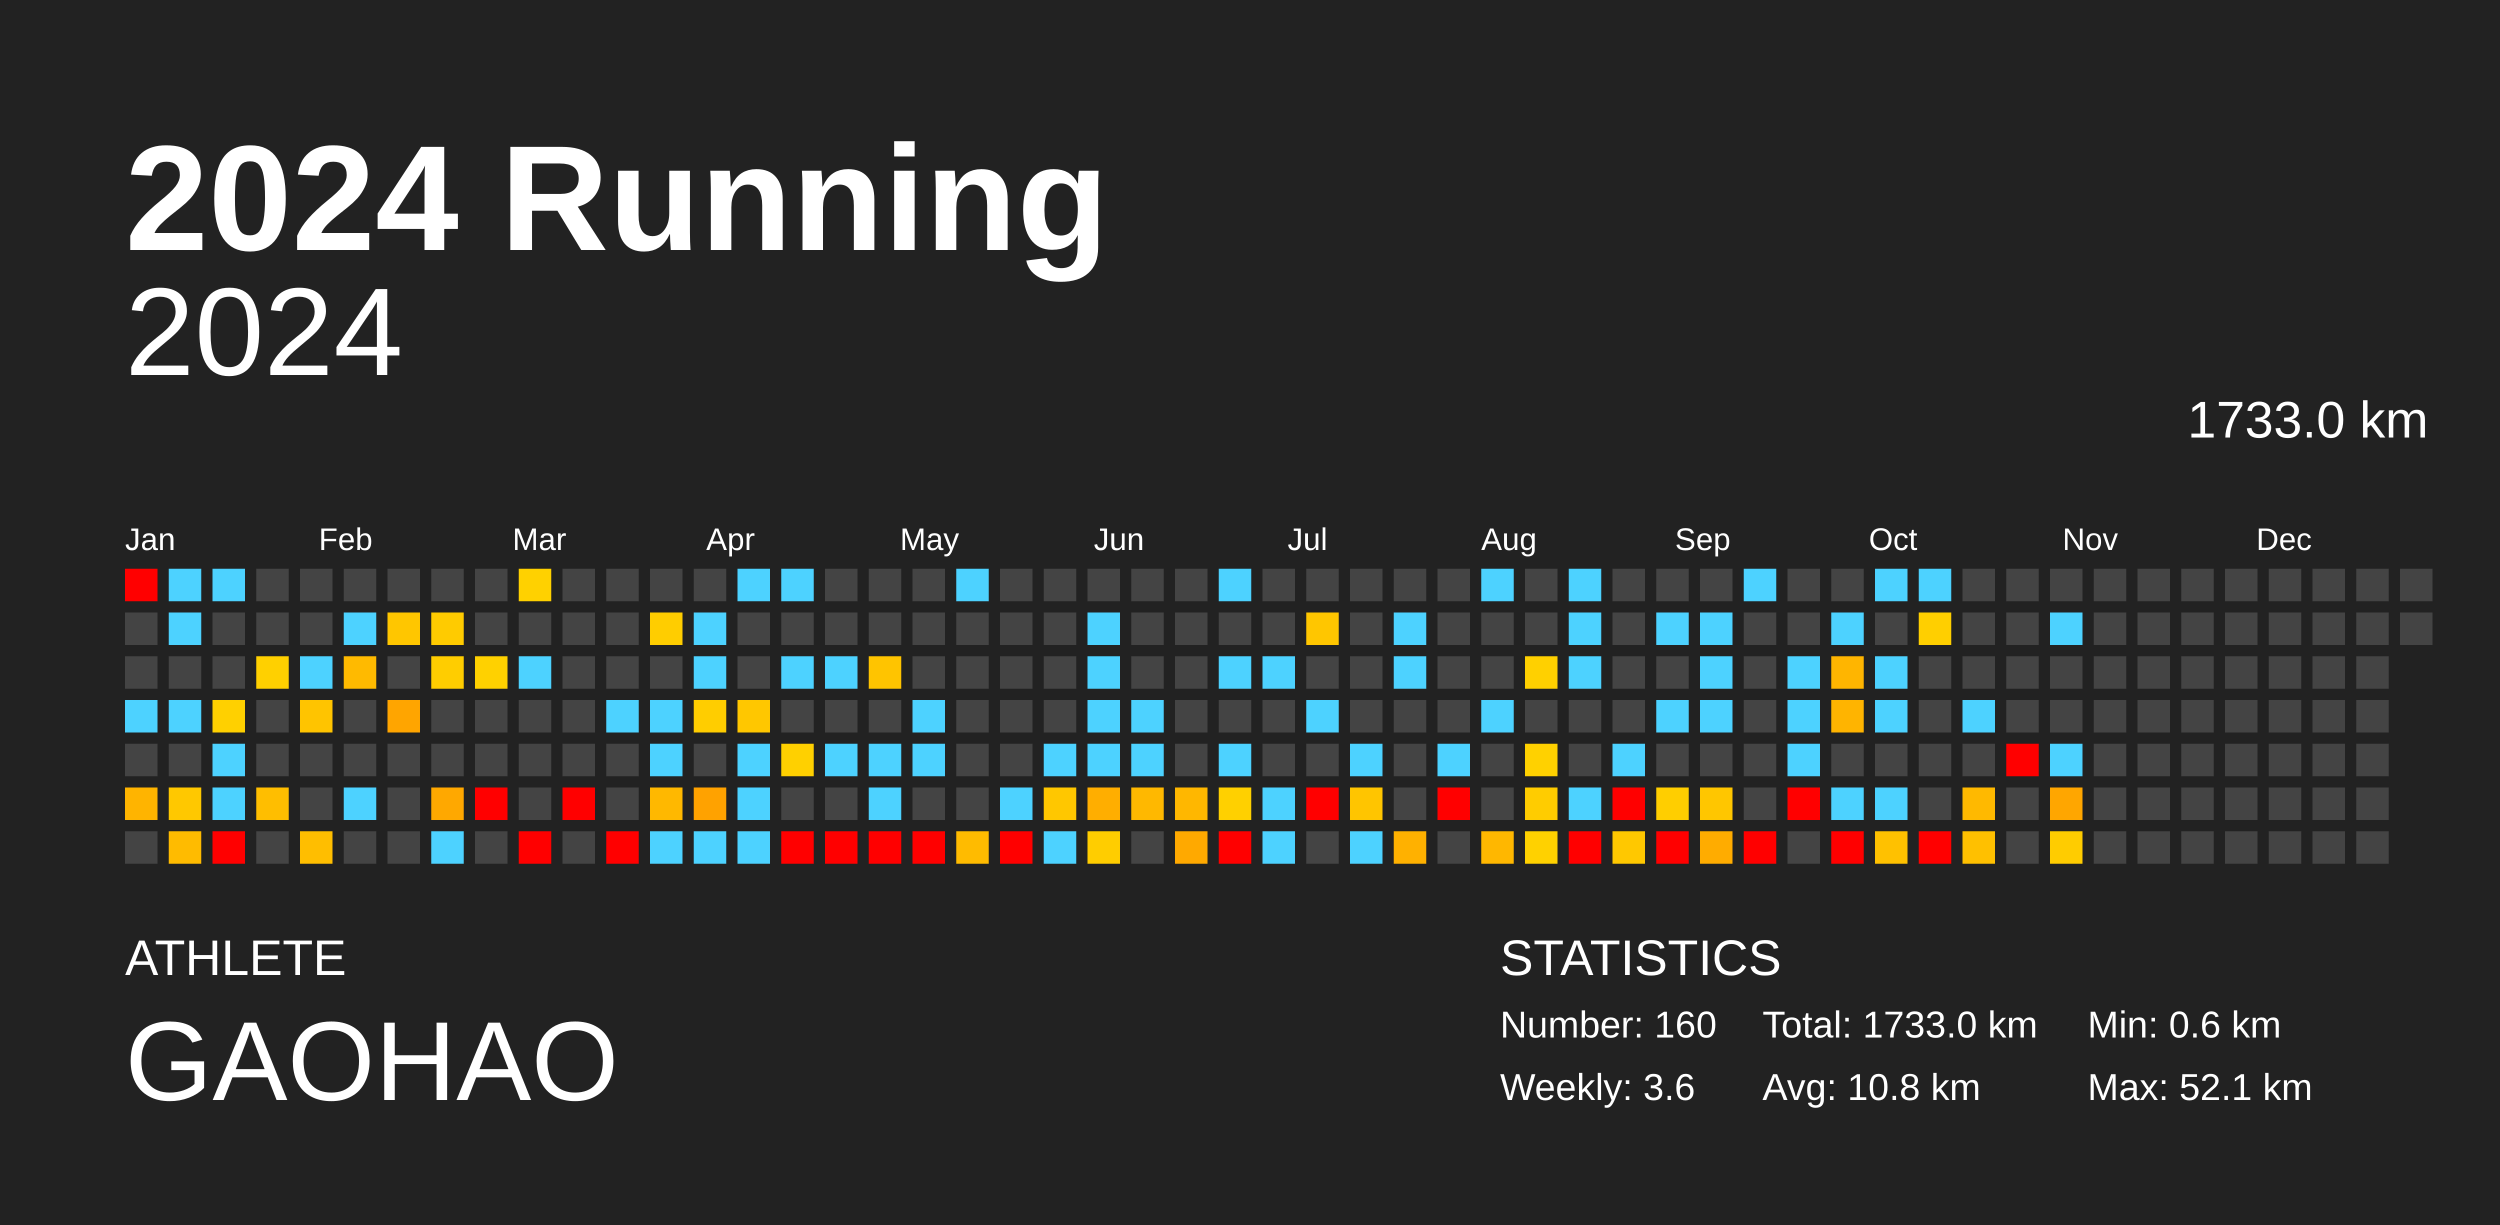
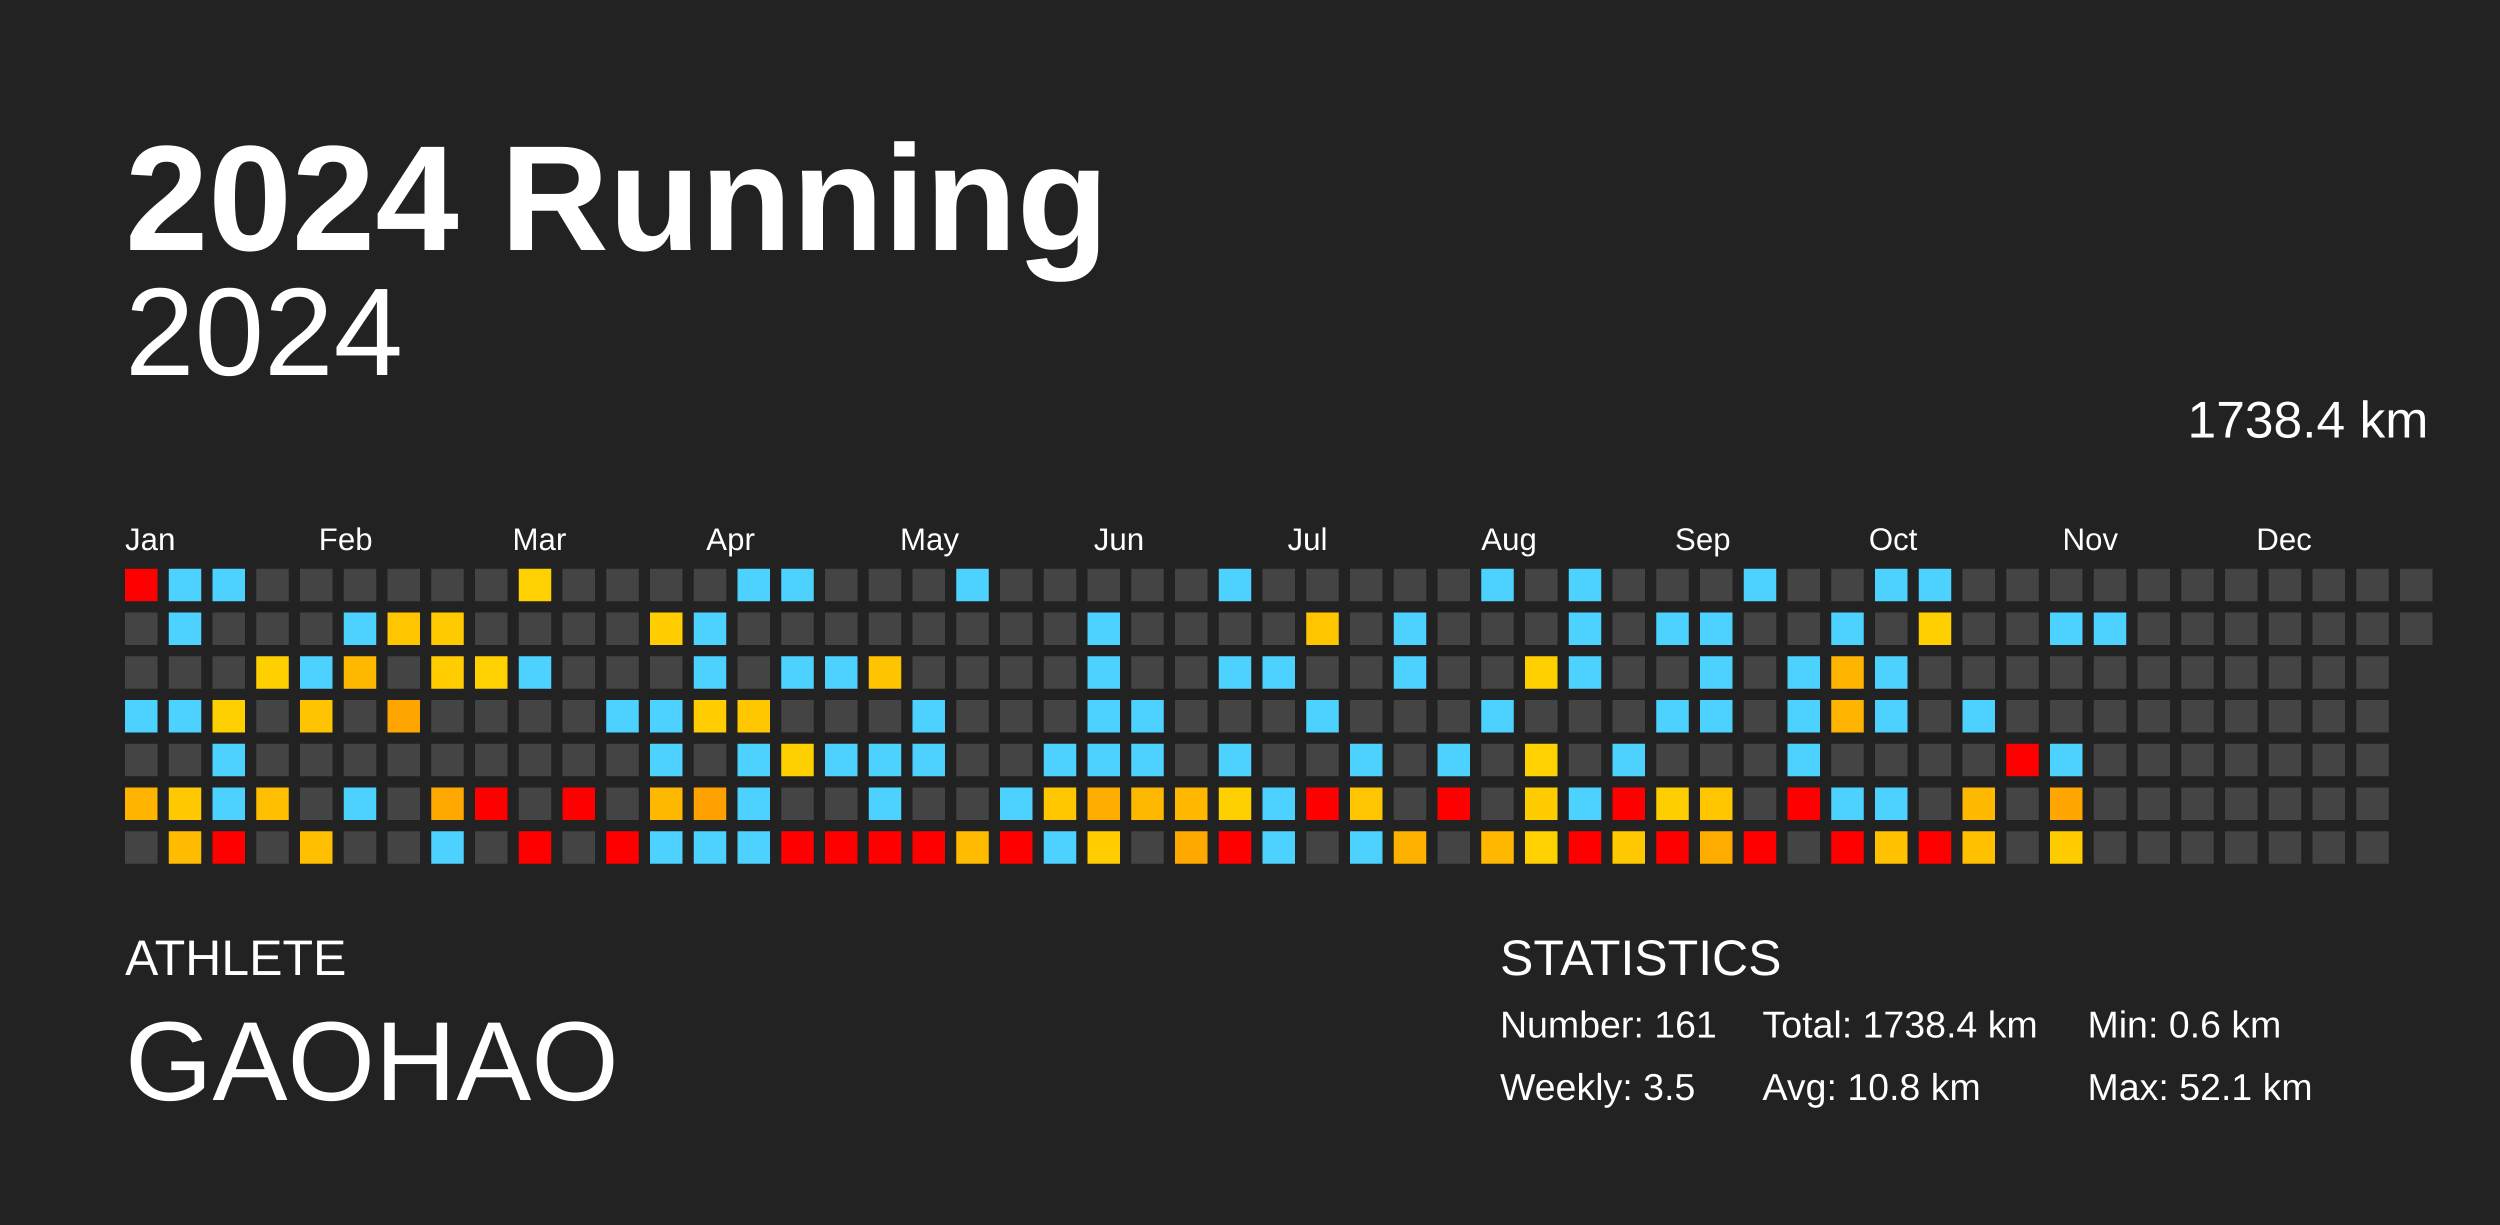
<svg xmlns="http://www.w3.org/2000/svg" baseProfile="full" height="98mm" version="1.1" viewBox="0,0,200,98" width="200mm">
  <defs />
  <rect fill="#222222" height="98" width="200" x="0" y="0" />
  <text fill="#FFFFFF" style="font-size:12px; font-family:Arial; font-weight:bold;" x="10" y="20">2024 Running</text>
  <text fill="#FFFFFF" style="font-size:4px; font-family:Arial" x="10" y="78">ATHLETE</text>
  <text fill="#FFFFFF" style="font-size:9px; font-family:Arial" x="10" y="88">GAOHAO</text>
  <text fill="#FFFFFF" style="font-size:4px; font-family:Arial" x="120" y="78">STATISTICS</text>
-   <text fill="#FFFFFF" style="font-size:3px; font-family:Arial" x="120" y="83">Number: 160</text>
-   <text fill="#FFFFFF" style="font-size:3px; font-family:Arial" x="120" y="88">Weekly: 3.6</text>
-   <text fill="#FFFFFF" style="font-size:3px; font-family:Arial" x="141" y="83">Total: 1733.0 km</text>
+   <text fill="#FFFFFF" style="font-size:3px; font-family:Arial" x="120" y="83">Number: 161</text>
+   <text fill="#FFFFFF" style="font-size:3px; font-family:Arial" x="120" y="88">Weekly: 3.5</text>
+   <text fill="#FFFFFF" style="font-size:3px; font-family:Arial" x="141" y="83">Total: 1738.4 km</text>
  <text fill="#FFFFFF" style="font-size:3px; font-family:Arial" x="141" y="88">Avg: 10.8 km</text>
  <text fill="#FFFFFF" style="font-size:3px; font-family:Arial" x="167" y="83">Min: 0.6 km</text>
  <text fill="#FFFFFF" style="font-size:3px; font-family:Arial" x="167" y="88">Max: 52.1 km</text>
  <text alignment-baseline="hanging" fill="#FFFFFF" style="font-size:10.0px; font-family:Arial;" x="10" y="30">2024</text>
-   <text alignment-baseline="hanging" fill="#FFFFFF" style="font-size:4.125px; font-family:Arial;" x="175" y="35">1733.0 km</text>
+   <text alignment-baseline="hanging" fill="#FFFFFF" style="font-size:4.125px; font-family:Arial;" x="175" y="35">1738.4 km</text>
  <text fill="#FFFFFF" style="font-size:2.5px; font-family:Arial" x="10.0" y="44">Jan</text>
  <text fill="#FFFFFF" style="font-size:2.5px; font-family:Arial" x="25.5" y="44">Feb</text>
  <text fill="#FFFFFF" style="font-size:2.5px; font-family:Arial" x="41.0" y="44">Mar</text>
  <text fill="#FFFFFF" style="font-size:2.5px; font-family:Arial" x="56.5" y="44">Apr</text>
  <text fill="#FFFFFF" style="font-size:2.5px; font-family:Arial" x="72.0" y="44">May</text>
  <text fill="#FFFFFF" style="font-size:2.5px; font-family:Arial" x="87.5" y="44">Jun</text>
  <text fill="#FFFFFF" style="font-size:2.5px; font-family:Arial" x="103.0" y="44">Jul</text>
  <text fill="#FFFFFF" style="font-size:2.5px; font-family:Arial" x="118.5" y="44">Aug</text>
  <text fill="#FFFFFF" style="font-size:2.5px; font-family:Arial" x="134.0" y="44">Sep</text>
  <text fill="#FFFFFF" style="font-size:2.5px; font-family:Arial" x="149.5" y="44">Oct</text>
  <text fill="#FFFFFF" style="font-size:2.5px; font-family:Arial" x="165.0" y="44">Nov</text>
  <text fill="#FFFFFF" style="font-size:2.5px; font-family:Arial" x="180.5" y="44">Dec</text>
  <rect fill="red" height="2.6" width="2.6" x="10.0" y="45.5" />
  <rect fill="#444444" height="2.6" width="2.6" x="10.0" y="49.0" />
  <rect fill="#444444" height="2.6" width="2.6" x="10.0" y="52.5" />
  <rect fill="#4dd2ff" height="2.6" width="2.6" x="10.0" y="56.0" />
  <rect fill="#444444" height="2.6" width="2.6" x="10.0" y="59.5" />
  <rect fill="#ffb400" height="2.6" width="2.6" x="10.0" y="63.0" />
  <rect fill="#444444" height="2.6" width="2.6" x="10.0" y="66.5" />
  <rect fill="#4dd2ff" height="2.6" width="2.6" x="13.5" y="45.5" />
  <rect fill="#4dd2ff" height="2.6" width="2.6" x="13.5" y="49.0" />
  <rect fill="#444444" height="2.6" width="2.6" x="13.5" y="52.5" />
  <rect fill="#4dd2ff" height="2.6" width="2.6" x="13.5" y="56.0" />
  <rect fill="#444444" height="2.6" width="2.6" x="13.5" y="59.5" />
  <rect fill="#ffc800" height="2.6" width="2.6" x="13.5" y="63.0" />
  <rect fill="#ffbb00" height="2.6" width="2.6" x="13.5" y="66.5" />
  <rect fill="#4dd2ff" height="2.6" width="2.6" x="17.0" y="45.5" />
  <rect fill="#444444" height="2.6" width="2.6" x="17.0" y="49.0" />
  <rect fill="#444444" height="2.6" width="2.6" x="17.0" y="52.5" />
  <rect fill="#ffd000" height="2.6" width="2.6" x="17.0" y="56.0" />
  <rect fill="#4dd2ff" height="2.6" width="2.6" x="17.0" y="59.5" />
  <rect fill="#4dd2ff" height="2.6" width="2.6" x="17.0" y="63.0" />
  <rect fill="red" height="2.6" width="2.6" x="17.0" y="66.5" />
  <rect fill="#444444" height="2.6" width="2.6" x="20.5" y="45.5" />
  <rect fill="#444444" height="2.6" width="2.6" x="20.5" y="49.0" />
  <rect fill="#ffd000" height="2.6" width="2.6" x="20.5" y="52.5" />
  <rect fill="#444444" height="2.6" width="2.6" x="20.5" y="56.0" />
  <rect fill="#444444" height="2.6" width="2.6" x="20.5" y="59.5" />
  <rect fill="#ffbe00" height="2.6" width="2.6" x="20.5" y="63.0" />
  <rect fill="#444444" height="2.6" width="2.6" x="20.5" y="66.5" />
  <rect fill="#444444" height="2.6" width="2.6" x="24.0" y="45.5" />
  <rect fill="#444444" height="2.6" width="2.6" x="24.0" y="49.0" />
  <rect fill="#4dd2ff" height="2.6" width="2.6" x="24.0" y="52.5" />
  <rect fill="#ffc400" height="2.6" width="2.6" x="24.0" y="56.0" />
  <rect fill="#444444" height="2.6" width="2.6" x="24.0" y="59.5" />
  <rect fill="#444444" height="2.6" width="2.6" x="24.0" y="63.0" />
  <rect fill="#ffbe00" height="2.6" width="2.6" x="24.0" y="66.5" />
  <rect fill="#444444" height="2.6" width="2.6" x="27.5" y="45.5" />
  <rect fill="#4dd2ff" height="2.6" width="2.6" x="27.5" y="49.0" />
  <rect fill="#ffba00" height="2.6" width="2.6" x="27.5" y="52.5" />
  <rect fill="#444444" height="2.6" width="2.6" x="27.5" y="56.0" />
  <rect fill="#444444" height="2.6" width="2.6" x="27.5" y="59.5" />
  <rect fill="#4dd2ff" height="2.6" width="2.6" x="27.5" y="63.0" />
  <rect fill="#444444" height="2.6" width="2.6" x="27.5" y="66.5" />
  <rect fill="#444444" height="2.6" width="2.6" x="31.0" y="45.5" />
  <rect fill="#ffc600" height="2.6" width="2.6" x="31.0" y="49.0" />
  <rect fill="#444444" height="2.6" width="2.6" x="31.0" y="52.5" />
  <rect fill="#ffa500" height="2.6" width="2.6" x="31.0" y="56.0" />
  <rect fill="#444444" height="2.6" width="2.6" x="31.0" y="59.5" />
  <rect fill="#444444" height="2.6" width="2.6" x="31.0" y="63.0" />
  <rect fill="#444444" height="2.6" width="2.6" x="31.0" y="66.5" />
  <rect fill="#444444" height="2.6" width="2.6" x="34.5" y="45.5" />
  <rect fill="#ffcb00" height="2.6" width="2.6" x="34.5" y="49.0" />
  <rect fill="#ffcd00" height="2.6" width="2.6" x="34.5" y="52.5" />
  <rect fill="#444444" height="2.6" width="2.6" x="34.5" y="56.0" />
  <rect fill="#444444" height="2.6" width="2.6" x="34.5" y="59.5" />
  <rect fill="#ffa800" height="2.6" width="2.6" x="34.5" y="63.0" />
  <rect fill="#4dd2ff" height="2.6" width="2.6" x="34.5" y="66.5" />
  <rect fill="#444444" height="2.6" width="2.6" x="38.0" y="45.5" />
  <rect fill="#444444" height="2.6" width="2.6" x="38.0" y="49.0" />
  <rect fill="#ffd100" height="2.6" width="2.6" x="38.0" y="52.5" />
  <rect fill="#444444" height="2.6" width="2.6" x="38.0" y="56.0" />
  <rect fill="#444444" height="2.6" width="2.6" x="38.0" y="59.5" />
  <rect fill="red" height="2.6" width="2.6" x="38.0" y="63.0" />
  <rect fill="#444444" height="2.6" width="2.6" x="38.0" y="66.5" />
  <rect fill="#ffd100" height="2.6" width="2.6" x="41.5" y="45.5" />
  <rect fill="#444444" height="2.6" width="2.6" x="41.5" y="49.0" />
  <rect fill="#4dd2ff" height="2.6" width="2.6" x="41.5" y="52.5" />
  <rect fill="#444444" height="2.6" width="2.6" x="41.5" y="56.0" />
  <rect fill="#444444" height="2.6" width="2.6" x="41.5" y="59.5" />
  <rect fill="#444444" height="2.6" width="2.6" x="41.5" y="63.0" />
  <rect fill="red" height="2.6" width="2.6" x="41.5" y="66.5" />
  <rect fill="#444444" height="2.6" width="2.6" x="45.0" y="45.5" />
  <rect fill="#444444" height="2.6" width="2.6" x="45.0" y="49.0" />
  <rect fill="#444444" height="2.6" width="2.6" x="45.0" y="52.5" />
  <rect fill="#444444" height="2.6" width="2.6" x="45.0" y="56.0" />
  <rect fill="#444444" height="2.6" width="2.6" x="45.0" y="59.5" />
  <rect fill="red" height="2.6" width="2.6" x="45.0" y="63.0" />
  <rect fill="#444444" height="2.6" width="2.6" x="45.0" y="66.5" />
  <rect fill="#444444" height="2.6" width="2.6" x="48.5" y="45.5" />
  <rect fill="#444444" height="2.6" width="2.6" x="48.5" y="49.0" />
  <rect fill="#444444" height="2.6" width="2.6" x="48.5" y="52.5" />
  <rect fill="#4dd2ff" height="2.6" width="2.6" x="48.5" y="56.0" />
  <rect fill="#444444" height="2.6" width="2.6" x="48.5" y="59.5" />
  <rect fill="#444444" height="2.6" width="2.6" x="48.5" y="63.0" />
  <rect fill="red" height="2.6" width="2.6" x="48.5" y="66.5" />
  <rect fill="#444444" height="2.6" width="2.6" x="52.0" y="45.5" />
  <rect fill="#ffcd00" height="2.6" width="2.6" x="52.0" y="49.0" />
  <rect fill="#444444" height="2.6" width="2.6" x="52.0" y="52.5" />
  <rect fill="#4dd2ff" height="2.6" width="2.6" x="52.0" y="56.0" />
  <rect fill="#4dd2ff" height="2.6" width="2.6" x="52.0" y="59.5" />
  <rect fill="#ffb800" height="2.6" width="2.6" x="52.0" y="63.0" />
  <rect fill="#4dd2ff" height="2.6" width="2.6" x="52.0" y="66.5" />
  <rect fill="#444444" height="2.6" width="2.6" x="55.5" y="45.5" />
  <rect fill="#4dd2ff" height="2.6" width="2.6" x="55.5" y="49.0" />
  <rect fill="#4dd2ff" height="2.6" width="2.6" x="55.5" y="52.5" />
  <rect fill="#ffcd00" height="2.6" width="2.6" x="55.5" y="56.0" />
  <rect fill="#444444" height="2.6" width="2.6" x="55.5" y="59.5" />
  <rect fill="#ffa200" height="2.6" width="2.6" x="55.5" y="63.0" />
  <rect fill="#4dd2ff" height="2.6" width="2.6" x="55.5" y="66.5" />
  <rect fill="#4dd2ff" height="2.6" width="2.6" x="59.0" y="45.5" />
  <rect fill="#444444" height="2.6" width="2.6" x="59.0" y="49.0" />
  <rect fill="#444444" height="2.6" width="2.6" x="59.0" y="52.5" />
  <rect fill="#ffc700" height="2.6" width="2.6" x="59.0" y="56.0" />
  <rect fill="#4dd2ff" height="2.6" width="2.6" x="59.0" y="59.5" />
  <rect fill="#4dd2ff" height="2.6" width="2.6" x="59.0" y="63.0" />
  <rect fill="#4dd2ff" height="2.6" width="2.6" x="59.0" y="66.5" />
  <rect fill="#4dd2ff" height="2.6" width="2.6" x="62.5" y="45.5" />
  <rect fill="#444444" height="2.6" width="2.6" x="62.5" y="49.0" />
  <rect fill="#4dd2ff" height="2.6" width="2.6" x="62.5" y="52.5" />
  <rect fill="#444444" height="2.6" width="2.6" x="62.5" y="56.0" />
  <rect fill="#ffd000" height="2.6" width="2.6" x="62.5" y="59.5" />
  <rect fill="#444444" height="2.6" width="2.6" x="62.5" y="63.0" />
  <rect fill="red" height="2.6" width="2.6" x="62.5" y="66.5" />
  <rect fill="#444444" height="2.6" width="2.6" x="66.0" y="45.5" />
  <rect fill="#444444" height="2.6" width="2.6" x="66.0" y="49.0" />
  <rect fill="#4dd2ff" height="2.6" width="2.6" x="66.0" y="52.5" />
  <rect fill="#444444" height="2.6" width="2.6" x="66.0" y="56.0" />
  <rect fill="#4dd2ff" height="2.6" width="2.6" x="66.0" y="59.5" />
  <rect fill="#444444" height="2.6" width="2.6" x="66.0" y="63.0" />
  <rect fill="red" height="2.6" width="2.6" x="66.0" y="66.5" />
  <rect fill="#444444" height="2.6" width="2.6" x="69.5" y="45.5" />
  <rect fill="#444444" height="2.6" width="2.6" x="69.5" y="49.0" />
  <rect fill="#ffc400" height="2.6" width="2.6" x="69.5" y="52.5" />
  <rect fill="#444444" height="2.6" width="2.6" x="69.5" y="56.0" />
  <rect fill="#4dd2ff" height="2.6" width="2.6" x="69.5" y="59.5" />
  <rect fill="#4dd2ff" height="2.6" width="2.6" x="69.5" y="63.0" />
  <rect fill="red" height="2.6" width="2.6" x="69.5" y="66.5" />
  <rect fill="#444444" height="2.6" width="2.6" x="73.0" y="45.5" />
  <rect fill="#444444" height="2.6" width="2.6" x="73.0" y="49.0" />
  <rect fill="#444444" height="2.6" width="2.6" x="73.0" y="52.5" />
  <rect fill="#4dd2ff" height="2.6" width="2.6" x="73.0" y="56.0" />
  <rect fill="#4dd2ff" height="2.6" width="2.6" x="73.0" y="59.5" />
  <rect fill="#444444" height="2.6" width="2.6" x="73.0" y="63.0" />
  <rect fill="red" height="2.6" width="2.6" x="73.0" y="66.5" />
  <rect fill="#4dd2ff" height="2.6" width="2.6" x="76.5" y="45.5" />
  <rect fill="#444444" height="2.6" width="2.6" x="76.5" y="49.0" />
  <rect fill="#444444" height="2.6" width="2.6" x="76.5" y="52.5" />
  <rect fill="#444444" height="2.6" width="2.6" x="76.5" y="56.0" />
  <rect fill="#444444" height="2.6" width="2.6" x="76.5" y="59.5" />
  <rect fill="#444444" height="2.6" width="2.6" x="76.5" y="63.0" />
  <rect fill="#ffbb00" height="2.6" width="2.6" x="76.5" y="66.5" />
  <rect fill="#444444" height="2.6" width="2.6" x="80.0" y="45.5" />
  <rect fill="#444444" height="2.6" width="2.6" x="80.0" y="49.0" />
  <rect fill="#444444" height="2.6" width="2.6" x="80.0" y="52.5" />
  <rect fill="#444444" height="2.6" width="2.6" x="80.0" y="56.0" />
  <rect fill="#444444" height="2.6" width="2.6" x="80.0" y="59.5" />
  <rect fill="#4dd2ff" height="2.6" width="2.6" x="80.0" y="63.0" />
  <rect fill="red" height="2.6" width="2.6" x="80.0" y="66.5" />
  <rect fill="#444444" height="2.6" width="2.6" x="83.5" y="45.5" />
  <rect fill="#444444" height="2.6" width="2.6" x="83.5" y="49.0" />
  <rect fill="#444444" height="2.6" width="2.6" x="83.5" y="52.5" />
  <rect fill="#444444" height="2.6" width="2.6" x="83.5" y="56.0" />
  <rect fill="#4dd2ff" height="2.6" width="2.6" x="83.5" y="59.5" />
  <rect fill="#ffc700" height="2.6" width="2.6" x="83.5" y="63.0" />
  <rect fill="#4dd2ff" height="2.6" width="2.6" x="83.5" y="66.5" />
  <rect fill="#444444" height="2.6" width="2.6" x="87.0" y="45.5" />
  <rect fill="#4dd2ff" height="2.6" width="2.6" x="87.0" y="49.0" />
  <rect fill="#4dd2ff" height="2.6" width="2.6" x="87.0" y="52.5" />
  <rect fill="#4dd2ff" height="2.6" width="2.6" x="87.0" y="56.0" />
  <rect fill="#4dd2ff" height="2.6" width="2.6" x="87.0" y="59.5" />
  <rect fill="#ffae00" height="2.6" width="2.6" x="87.0" y="63.0" />
  <rect fill="#ffcd00" height="2.6" width="2.6" x="87.0" y="66.5" />
  <rect fill="#444444" height="2.6" width="2.6" x="90.5" y="45.5" />
  <rect fill="#444444" height="2.6" width="2.6" x="90.5" y="49.0" />
  <rect fill="#444444" height="2.6" width="2.6" x="90.5" y="52.5" />
  <rect fill="#4dd2ff" height="2.6" width="2.6" x="90.5" y="56.0" />
  <rect fill="#4dd2ff" height="2.6" width="2.6" x="90.5" y="59.5" />
  <rect fill="#ffb800" height="2.6" width="2.6" x="90.5" y="63.0" />
  <rect fill="#444444" height="2.6" width="2.6" x="90.5" y="66.5" />
  <rect fill="#444444" height="2.6" width="2.6" x="94.0" y="45.5" />
  <rect fill="#444444" height="2.6" width="2.6" x="94.0" y="49.0" />
  <rect fill="#444444" height="2.6" width="2.6" x="94.0" y="52.5" />
  <rect fill="#444444" height="2.6" width="2.6" x="94.0" y="56.0" />
  <rect fill="#444444" height="2.6" width="2.6" x="94.0" y="59.5" />
  <rect fill="#ffb700" height="2.6" width="2.6" x="94.0" y="63.0" />
  <rect fill="#ffa900" height="2.6" width="2.6" x="94.0" y="66.5" />
  <rect fill="#4dd2ff" height="2.6" width="2.6" x="97.5" y="45.5" />
  <rect fill="#444444" height="2.6" width="2.6" x="97.5" y="49.0" />
  <rect fill="#4dd2ff" height="2.6" width="2.6" x="97.5" y="52.5" />
  <rect fill="#444444" height="2.6" width="2.6" x="97.5" y="56.0" />
  <rect fill="#4dd2ff" height="2.6" width="2.6" x="97.5" y="59.5" />
  <rect fill="#ffd000" height="2.6" width="2.6" x="97.5" y="63.0" />
  <rect fill="red" height="2.6" width="2.6" x="97.5" y="66.5" />
  <rect fill="#444444" height="2.6" width="2.6" x="101.0" y="45.5" />
  <rect fill="#444444" height="2.6" width="2.6" x="101.0" y="49.0" />
  <rect fill="#4dd2ff" height="2.6" width="2.6" x="101.0" y="52.5" />
  <rect fill="#444444" height="2.6" width="2.6" x="101.0" y="56.0" />
  <rect fill="#444444" height="2.6" width="2.6" x="101.0" y="59.5" />
  <rect fill="#4dd2ff" height="2.6" width="2.6" x="101.0" y="63.0" />
  <rect fill="#4dd2ff" height="2.6" width="2.6" x="101.0" y="66.5" />
  <rect fill="#444444" height="2.6" width="2.6" x="104.5" y="45.5" />
  <rect fill="#ffc600" height="2.6" width="2.6" x="104.5" y="49.0" />
  <rect fill="#444444" height="2.6" width="2.6" x="104.5" y="52.5" />
  <rect fill="#4dd2ff" height="2.6" width="2.6" x="104.5" y="56.0" />
  <rect fill="#444444" height="2.6" width="2.6" x="104.5" y="59.5" />
  <rect fill="red" height="2.6" width="2.6" x="104.5" y="63.0" />
  <rect fill="#444444" height="2.6" width="2.6" x="104.5" y="66.5" />
  <rect fill="#444444" height="2.6" width="2.6" x="108.0" y="45.5" />
  <rect fill="#444444" height="2.6" width="2.6" x="108.0" y="49.0" />
  <rect fill="#444444" height="2.6" width="2.6" x="108.0" y="52.5" />
  <rect fill="#444444" height="2.6" width="2.6" x="108.0" y="56.0" />
  <rect fill="#4dd2ff" height="2.6" width="2.6" x="108.0" y="59.5" />
  <rect fill="#ffc500" height="2.6" width="2.6" x="108.0" y="63.0" />
  <rect fill="#4dd2ff" height="2.6" width="2.6" x="108.0" y="66.5" />
  <rect fill="#444444" height="2.6" width="2.6" x="111.5" y="45.5" />
  <rect fill="#4dd2ff" height="2.6" width="2.6" x="111.5" y="49.0" />
  <rect fill="#4dd2ff" height="2.6" width="2.6" x="111.5" y="52.5" />
  <rect fill="#444444" height="2.6" width="2.6" x="111.5" y="56.0" />
  <rect fill="#444444" height="2.6" width="2.6" x="111.5" y="59.5" />
  <rect fill="#444444" height="2.6" width="2.6" x="111.5" y="63.0" />
  <rect fill="#ffb100" height="2.6" width="2.6" x="111.5" y="66.5" />
  <rect fill="#444444" height="2.6" width="2.6" x="115.0" y="45.5" />
  <rect fill="#444444" height="2.6" width="2.6" x="115.0" y="49.0" />
  <rect fill="#444444" height="2.6" width="2.6" x="115.0" y="52.5" />
  <rect fill="#444444" height="2.6" width="2.6" x="115.0" y="56.0" />
  <rect fill="#4dd2ff" height="2.6" width="2.6" x="115.0" y="59.5" />
  <rect fill="red" height="2.6" width="2.6" x="115.0" y="63.0" />
  <rect fill="#444444" height="2.6" width="2.6" x="115.0" y="66.5" />
  <rect fill="#4dd2ff" height="2.6" width="2.6" x="118.5" y="45.5" />
  <rect fill="#444444" height="2.6" width="2.6" x="118.5" y="49.0" />
  <rect fill="#444444" height="2.6" width="2.6" x="118.5" y="52.5" />
  <rect fill="#4dd2ff" height="2.6" width="2.6" x="118.5" y="56.0" />
  <rect fill="#444444" height="2.6" width="2.6" x="118.5" y="59.5" />
  <rect fill="#444444" height="2.6" width="2.6" x="118.5" y="63.0" />
  <rect fill="#ffb700" height="2.6" width="2.6" x="118.5" y="66.5" />
  <rect fill="#444444" height="2.6" width="2.6" x="122.0" y="45.5" />
  <rect fill="#444444" height="2.6" width="2.6" x="122.0" y="49.0" />
  <rect fill="#ffd000" height="2.6" width="2.6" x="122.0" y="52.5" />
  <rect fill="#444444" height="2.6" width="2.6" x="122.0" y="56.0" />
  <rect fill="#ffd100" height="2.6" width="2.6" x="122.0" y="59.5" />
  <rect fill="#ffcc00" height="2.6" width="2.6" x="122.0" y="63.0" />
  <rect fill="#ffd100" height="2.6" width="2.6" x="122.0" y="66.5" />
  <rect fill="#4dd2ff" height="2.6" width="2.6" x="125.5" y="45.5" />
  <rect fill="#4dd2ff" height="2.6" width="2.6" x="125.5" y="49.0" />
  <rect fill="#4dd2ff" height="2.6" width="2.6" x="125.5" y="52.5" />
  <rect fill="#444444" height="2.6" width="2.6" x="125.5" y="56.0" />
  <rect fill="#444444" height="2.6" width="2.6" x="125.5" y="59.5" />
  <rect fill="#4dd2ff" height="2.6" width="2.6" x="125.5" y="63.0" />
  <rect fill="red" height="2.6" width="2.6" x="125.5" y="66.5" />
  <rect fill="#444444" height="2.6" width="2.6" x="129.0" y="45.5" />
  <rect fill="#444444" height="2.6" width="2.6" x="129.0" y="49.0" />
  <rect fill="#444444" height="2.6" width="2.6" x="129.0" y="52.5" />
  <rect fill="#444444" height="2.6" width="2.6" x="129.0" y="56.0" />
  <rect fill="#4dd2ff" height="2.6" width="2.6" x="129.0" y="59.5" />
  <rect fill="red" height="2.6" width="2.6" x="129.0" y="63.0" />
  <rect fill="#ffc800" height="2.6" width="2.6" x="129.0" y="66.5" />
  <rect fill="#444444" height="2.6" width="2.6" x="132.5" y="45.5" />
  <rect fill="#4dd2ff" height="2.6" width="2.6" x="132.5" y="49.0" />
  <rect fill="#444444" height="2.6" width="2.6" x="132.5" y="52.5" />
  <rect fill="#4dd2ff" height="2.6" width="2.6" x="132.5" y="56.0" />
  <rect fill="#444444" height="2.6" width="2.6" x="132.5" y="59.5" />
  <rect fill="#ffce00" height="2.6" width="2.6" x="132.5" y="63.0" />
  <rect fill="red" height="2.6" width="2.6" x="132.5" y="66.5" />
  <rect fill="#444444" height="2.6" width="2.6" x="136.0" y="45.5" />
  <rect fill="#4dd2ff" height="2.6" width="2.6" x="136.0" y="49.0" />
  <rect fill="#4dd2ff" height="2.6" width="2.6" x="136.0" y="52.5" />
  <rect fill="#4dd2ff" height="2.6" width="2.6" x="136.0" y="56.0" />
  <rect fill="#444444" height="2.6" width="2.6" x="136.0" y="59.5" />
  <rect fill="#ffc600" height="2.6" width="2.6" x="136.0" y="63.0" />
  <rect fill="#ffac00" height="2.6" width="2.6" x="136.0" y="66.5" />
  <rect fill="#4dd2ff" height="2.6" width="2.6" x="139.5" y="45.5" />
  <rect fill="#444444" height="2.6" width="2.6" x="139.5" y="49.0" />
  <rect fill="#444444" height="2.6" width="2.6" x="139.5" y="52.5" />
  <rect fill="#444444" height="2.6" width="2.6" x="139.5" y="56.0" />
  <rect fill="#444444" height="2.6" width="2.6" x="139.5" y="59.5" />
  <rect fill="#444444" height="2.6" width="2.6" x="139.5" y="63.0" />
  <rect fill="red" height="2.6" width="2.6" x="139.5" y="66.5" />
  <rect fill="#444444" height="2.6" width="2.6" x="143.0" y="45.5" />
  <rect fill="#444444" height="2.6" width="2.6" x="143.0" y="49.0" />
  <rect fill="#4dd2ff" height="2.6" width="2.6" x="143.0" y="52.5" />
  <rect fill="#4dd2ff" height="2.6" width="2.6" x="143.0" y="56.0" />
  <rect fill="#4dd2ff" height="2.6" width="2.6" x="143.0" y="59.5" />
  <rect fill="red" height="2.6" width="2.6" x="143.0" y="63.0" />
  <rect fill="#444444" height="2.6" width="2.6" x="143.0" y="66.5" />
  <rect fill="#444444" height="2.6" width="2.6" x="146.5" y="45.5" />
  <rect fill="#4dd2ff" height="2.6" width="2.6" x="146.5" y="49.0" />
  <rect fill="#ffb500" height="2.6" width="2.6" x="146.5" y="52.5" />
  <rect fill="#ffb400" height="2.6" width="2.6" x="146.5" y="56.0" />
  <rect fill="#444444" height="2.6" width="2.6" x="146.5" y="59.5" />
  <rect fill="#4dd2ff" height="2.6" width="2.6" x="146.5" y="63.0" />
  <rect fill="red" height="2.6" width="2.6" x="146.5" y="66.5" />
  <rect fill="#4dd2ff" height="2.6" width="2.6" x="150.0" y="45.5" />
  <rect fill="#444444" height="2.6" width="2.6" x="150.0" y="49.0" />
  <rect fill="#4dd2ff" height="2.6" width="2.6" x="150.0" y="52.5" />
  <rect fill="#4dd2ff" height="2.6" width="2.6" x="150.0" y="56.0" />
  <rect fill="#444444" height="2.6" width="2.6" x="150.0" y="59.5" />
  <rect fill="#4dd2ff" height="2.6" width="2.6" x="150.0" y="63.0" />
  <rect fill="#ffc100" height="2.6" width="2.6" x="150.0" y="66.5" />
  <rect fill="#4dd2ff" height="2.6" width="2.6" x="153.5" y="45.5" />
  <rect fill="#ffcf00" height="2.6" width="2.6" x="153.5" y="49.0" />
  <rect fill="#444444" height="2.6" width="2.6" x="153.5" y="52.5" />
  <rect fill="#444444" height="2.6" width="2.6" x="153.5" y="56.0" />
  <rect fill="#444444" height="2.6" width="2.6" x="153.5" y="59.5" />
  <rect fill="#444444" height="2.6" width="2.6" x="153.5" y="63.0" />
  <rect fill="red" height="2.6" width="2.6" x="153.5" y="66.5" />
  <rect fill="#444444" height="2.6" width="2.6" x="157.0" y="45.5" />
  <rect fill="#444444" height="2.6" width="2.6" x="157.0" y="49.0" />
  <rect fill="#444444" height="2.6" width="2.6" x="157.0" y="52.5" />
  <rect fill="#4dd2ff" height="2.6" width="2.6" x="157.0" y="56.0" />
  <rect fill="#444444" height="2.6" width="2.6" x="157.0" y="59.5" />
  <rect fill="#ffb900" height="2.6" width="2.6" x="157.0" y="63.0" />
  <rect fill="#ffc000" height="2.6" width="2.6" x="157.0" y="66.5" />
  <rect fill="#444444" height="2.6" width="2.6" x="160.5" y="45.5" />
  <rect fill="#444444" height="2.6" width="2.6" x="160.5" y="49.0" />
  <rect fill="#444444" height="2.6" width="2.6" x="160.5" y="52.5" />
  <rect fill="#444444" height="2.6" width="2.6" x="160.5" y="56.0" />
  <rect fill="red" height="2.6" width="2.6" x="160.5" y="59.5" />
  <rect fill="#444444" height="2.6" width="2.6" x="160.5" y="63.0" />
  <rect fill="#444444" height="2.6" width="2.6" x="160.5" y="66.5" />
  <rect fill="#444444" height="2.6" width="2.6" x="164.0" y="45.5" />
  <rect fill="#4dd2ff" height="2.6" width="2.6" x="164.0" y="49.0" />
  <rect fill="#444444" height="2.6" width="2.6" x="164.0" y="52.5" />
  <rect fill="#444444" height="2.6" width="2.6" x="164.0" y="56.0" />
  <rect fill="#4dd2ff" height="2.6" width="2.6" x="164.0" y="59.5" />
  <rect fill="#ffa600" height="2.6" width="2.6" x="164.0" y="63.0" />
  <rect fill="#ffcc00" height="2.6" width="2.6" x="164.0" y="66.5" />
  <rect fill="#444444" height="2.6" width="2.6" x="167.5" y="45.5" />
-   <rect fill="#444444" height="2.6" width="2.6" x="167.5" y="49.0" />
+   <rect fill="#4dd2ff" height="2.6" width="2.6" x="167.5" y="49.0" />
  <rect fill="#444444" height="2.6" width="2.6" x="167.5" y="52.5" />
  <rect fill="#444444" height="2.6" width="2.6" x="167.5" y="56.0" />
  <rect fill="#444444" height="2.6" width="2.6" x="167.5" y="59.5" />
  <rect fill="#444444" height="2.6" width="2.6" x="167.5" y="63.0" />
  <rect fill="#444444" height="2.6" width="2.6" x="167.5" y="66.5" />
  <rect fill="#444444" height="2.6" width="2.6" x="171.0" y="45.5" />
  <rect fill="#444444" height="2.6" width="2.6" x="171.0" y="49.0" />
  <rect fill="#444444" height="2.6" width="2.6" x="171.0" y="52.5" />
  <rect fill="#444444" height="2.6" width="2.6" x="171.0" y="56.0" />
  <rect fill="#444444" height="2.6" width="2.6" x="171.0" y="59.5" />
  <rect fill="#444444" height="2.6" width="2.6" x="171.0" y="63.0" />
  <rect fill="#444444" height="2.6" width="2.6" x="171.0" y="66.5" />
  <rect fill="#444444" height="2.6" width="2.6" x="174.5" y="45.5" />
  <rect fill="#444444" height="2.6" width="2.6" x="174.5" y="49.0" />
  <rect fill="#444444" height="2.6" width="2.6" x="174.5" y="52.5" />
  <rect fill="#444444" height="2.6" width="2.6" x="174.5" y="56.0" />
  <rect fill="#444444" height="2.6" width="2.6" x="174.5" y="59.5" />
  <rect fill="#444444" height="2.6" width="2.6" x="174.5" y="63.0" />
  <rect fill="#444444" height="2.6" width="2.6" x="174.5" y="66.5" />
  <rect fill="#444444" height="2.6" width="2.6" x="178.0" y="45.5" />
  <rect fill="#444444" height="2.6" width="2.6" x="178.0" y="49.0" />
  <rect fill="#444444" height="2.6" width="2.6" x="178.0" y="52.5" />
  <rect fill="#444444" height="2.6" width="2.6" x="178.0" y="56.0" />
  <rect fill="#444444" height="2.6" width="2.6" x="178.0" y="59.5" />
  <rect fill="#444444" height="2.6" width="2.6" x="178.0" y="63.0" />
  <rect fill="#444444" height="2.6" width="2.6" x="178.0" y="66.5" />
  <rect fill="#444444" height="2.6" width="2.6" x="181.5" y="45.5" />
  <rect fill="#444444" height="2.6" width="2.6" x="181.5" y="49.0" />
  <rect fill="#444444" height="2.6" width="2.6" x="181.5" y="52.5" />
  <rect fill="#444444" height="2.6" width="2.6" x="181.5" y="56.0" />
  <rect fill="#444444" height="2.6" width="2.6" x="181.5" y="59.5" />
  <rect fill="#444444" height="2.6" width="2.6" x="181.5" y="63.0" />
  <rect fill="#444444" height="2.6" width="2.6" x="181.5" y="66.5" />
  <rect fill="#444444" height="2.6" width="2.6" x="185.0" y="45.5" />
  <rect fill="#444444" height="2.6" width="2.6" x="185.0" y="49.0" />
  <rect fill="#444444" height="2.6" width="2.6" x="185.0" y="52.5" />
  <rect fill="#444444" height="2.6" width="2.6" x="185.0" y="56.0" />
  <rect fill="#444444" height="2.6" width="2.6" x="185.0" y="59.5" />
  <rect fill="#444444" height="2.6" width="2.6" x="185.0" y="63.0" />
  <rect fill="#444444" height="2.6" width="2.6" x="185.0" y="66.5" />
  <rect fill="#444444" height="2.6" width="2.6" x="188.5" y="45.5" />
  <rect fill="#444444" height="2.6" width="2.6" x="188.5" y="49.0" />
  <rect fill="#444444" height="2.6" width="2.6" x="188.5" y="52.5" />
  <rect fill="#444444" height="2.6" width="2.6" x="188.5" y="56.0" />
  <rect fill="#444444" height="2.6" width="2.6" x="188.5" y="59.5" />
  <rect fill="#444444" height="2.6" width="2.6" x="188.5" y="63.0" />
  <rect fill="#444444" height="2.6" width="2.6" x="188.5" y="66.5" />
  <rect fill="#444444" height="2.6" width="2.6" x="192.0" y="45.5" />
  <rect fill="#444444" height="2.6" width="2.6" x="192.0" y="49.0" />
</svg>
